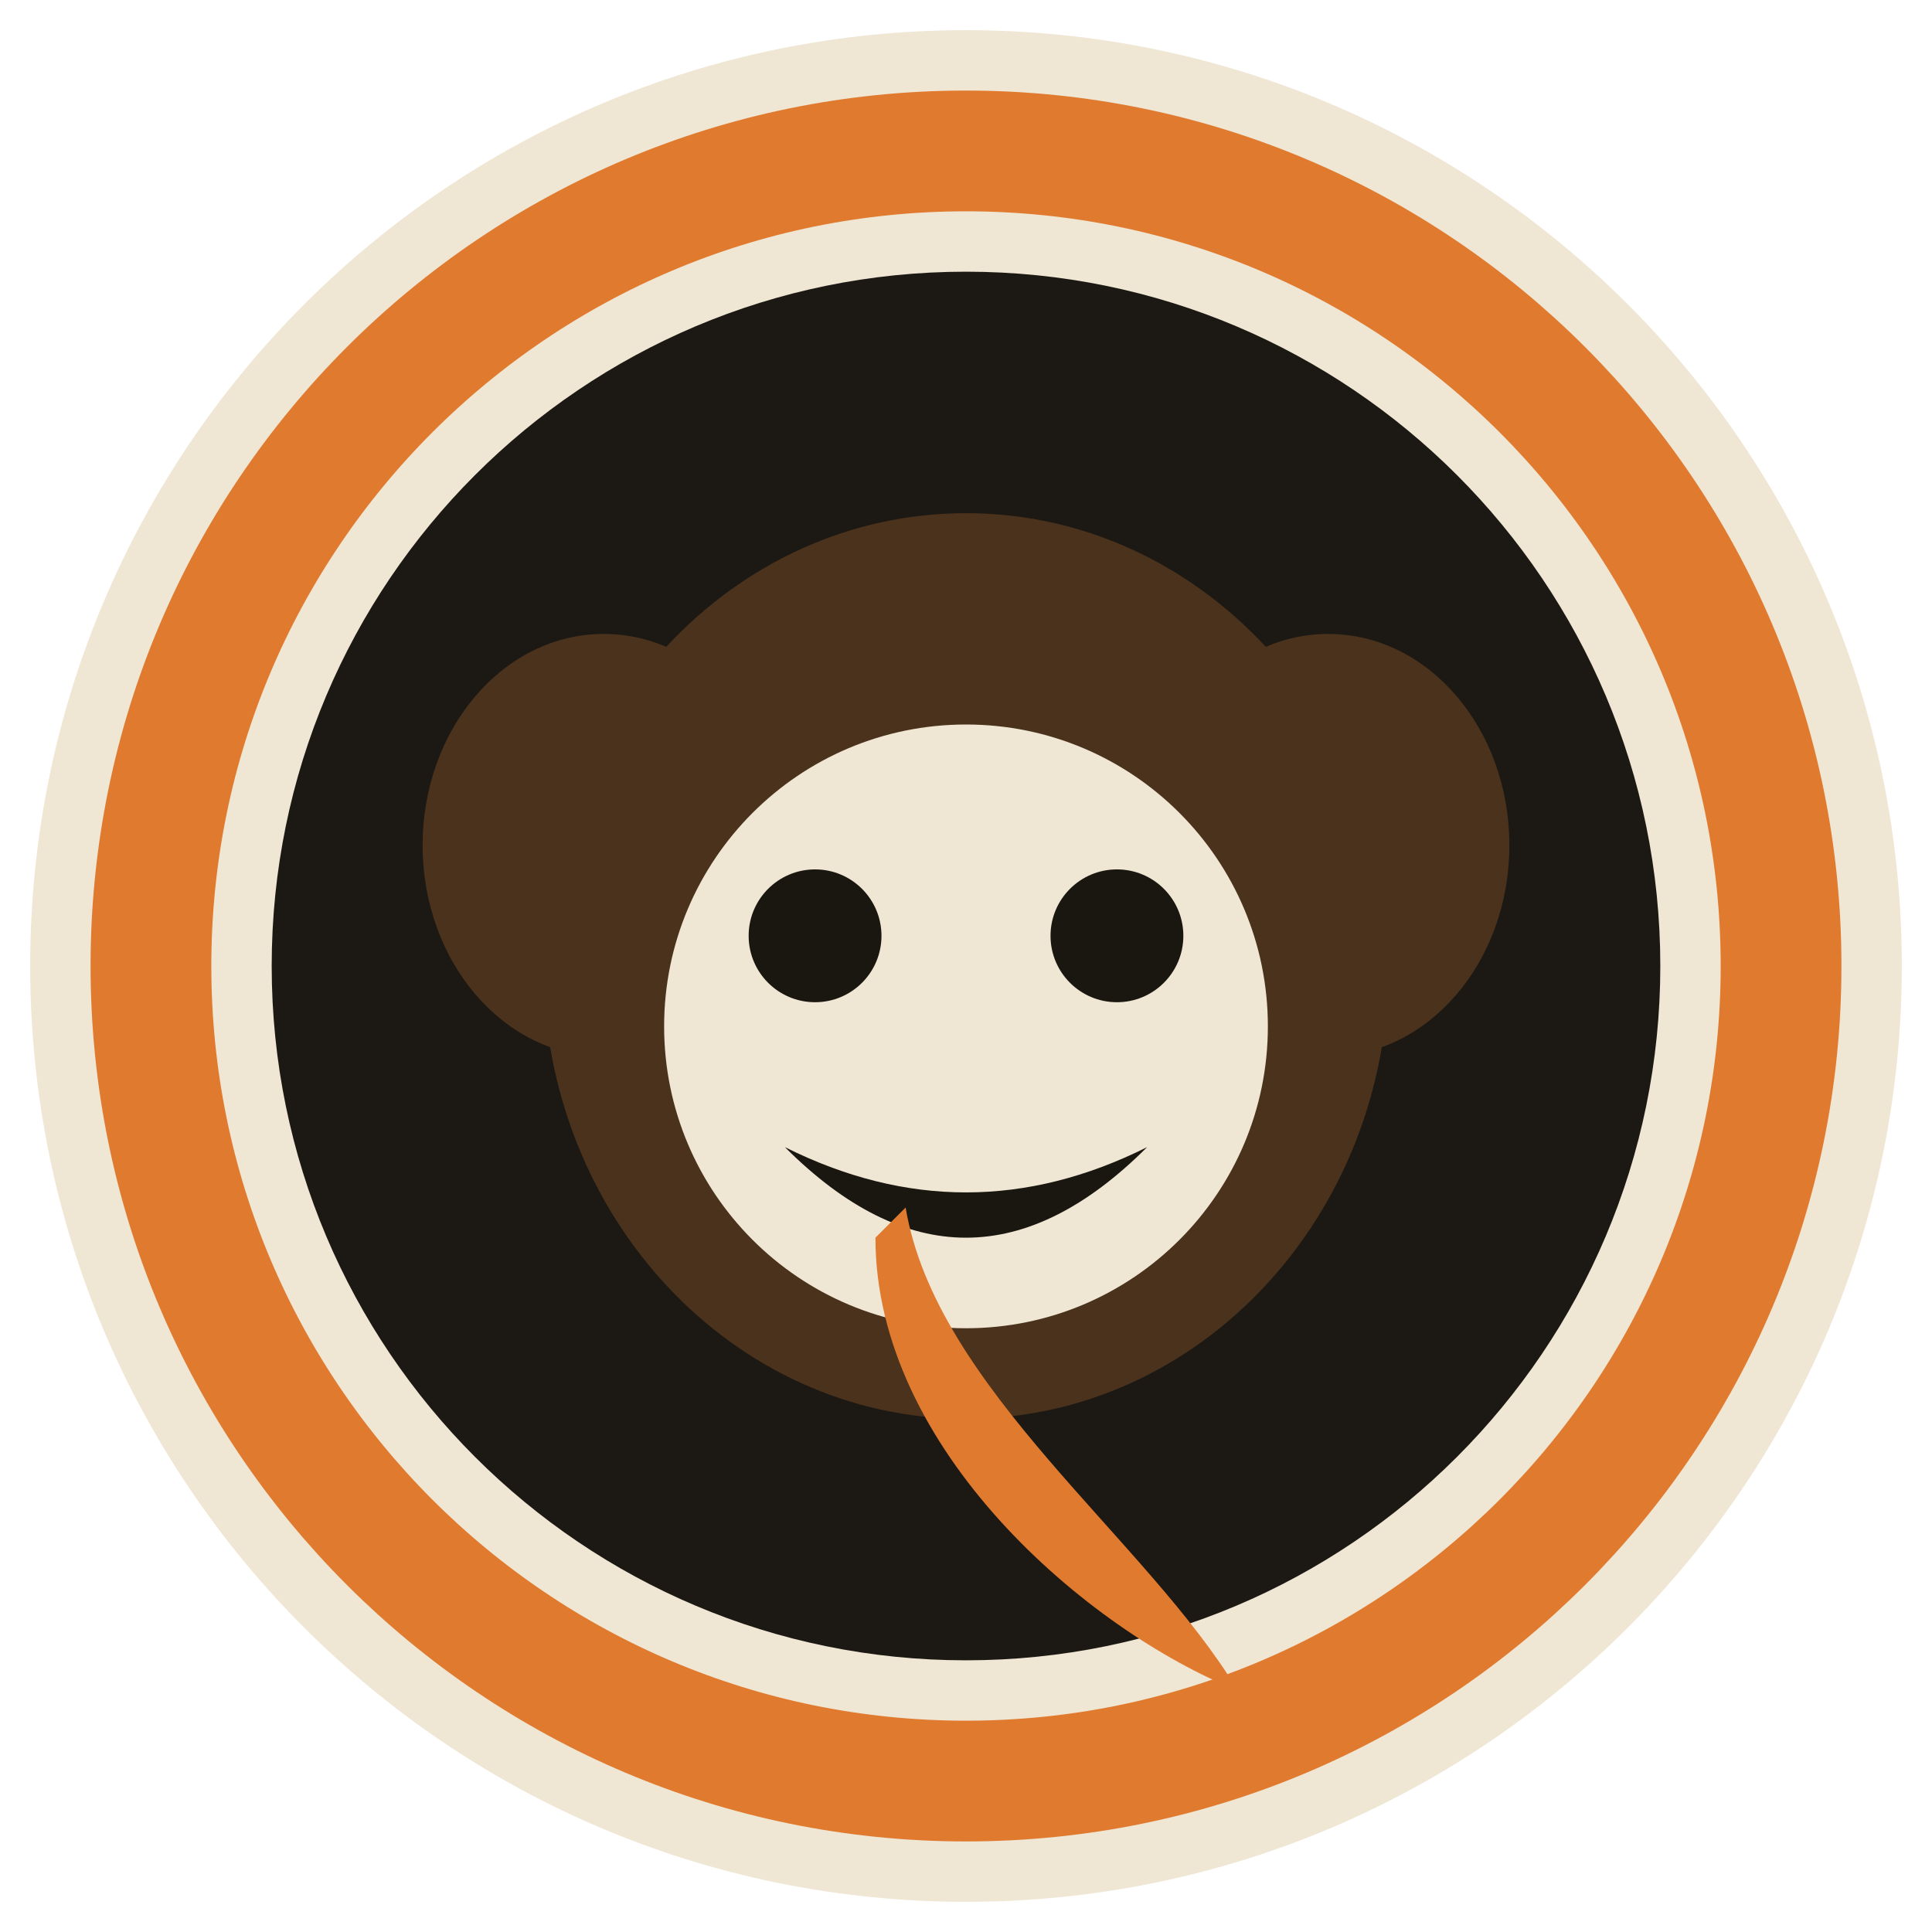
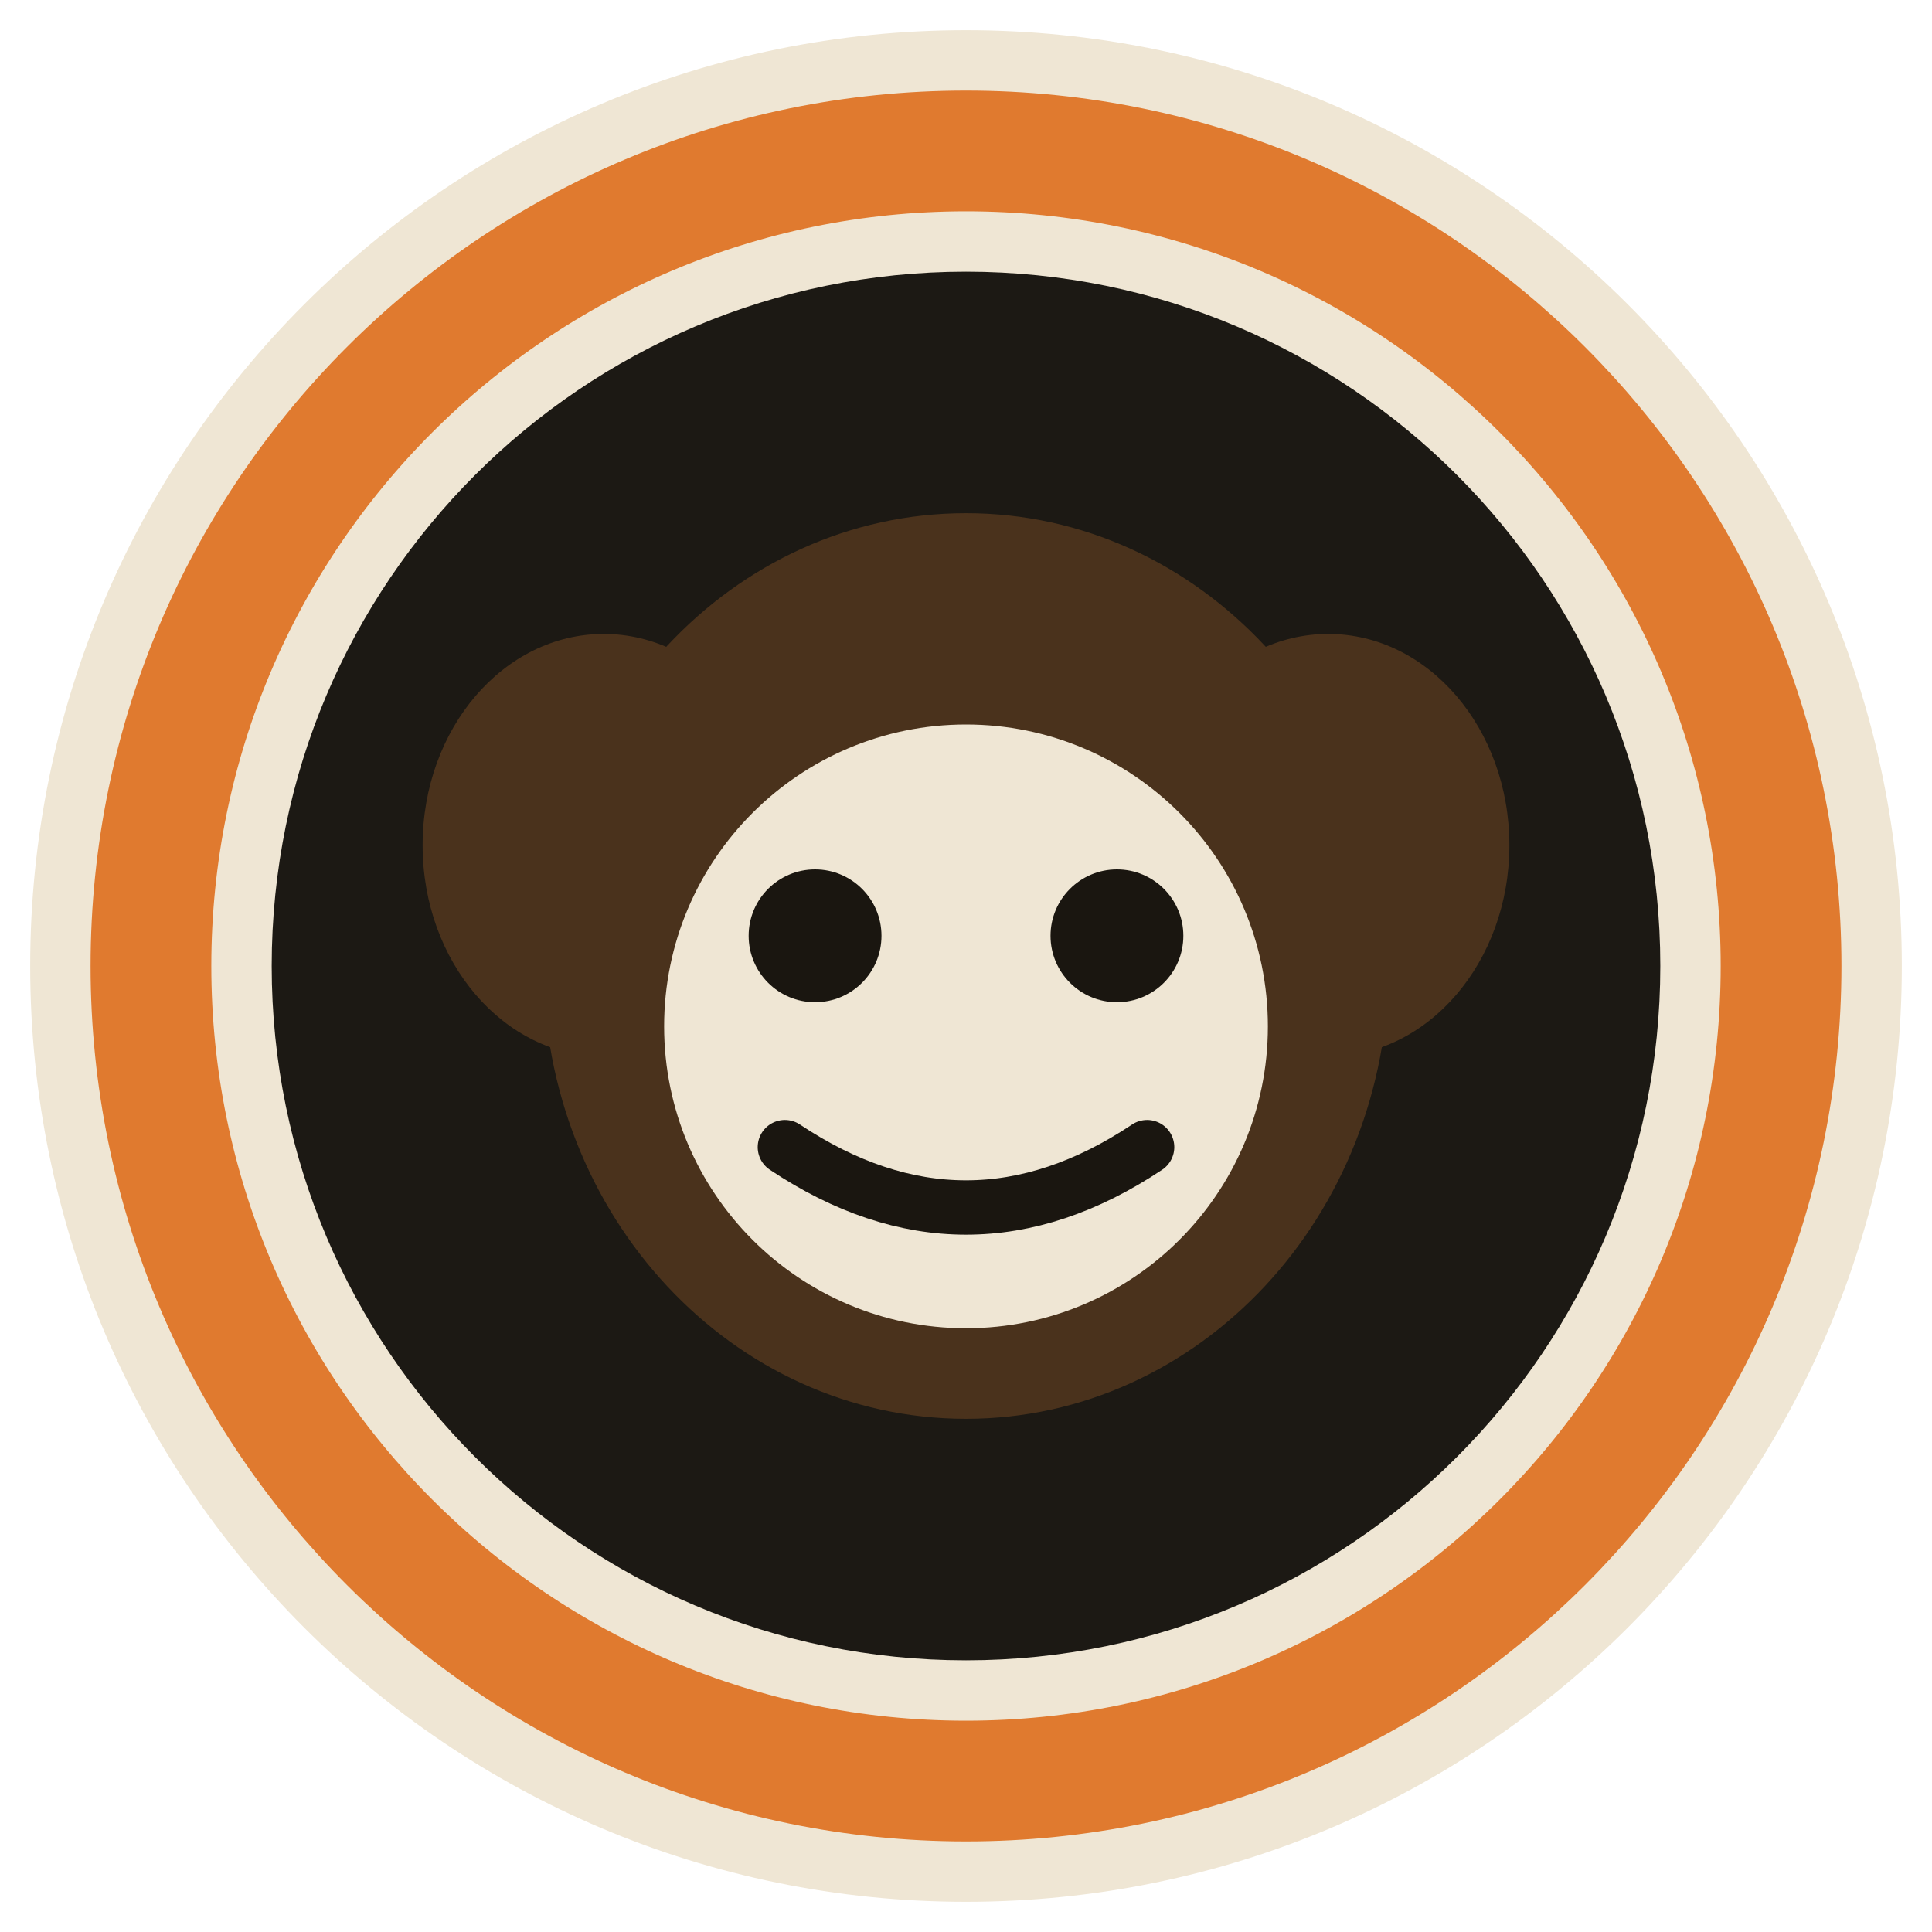
<svg xmlns="http://www.w3.org/2000/svg" viewBox="0 0 64 64">
  <circle cx="32" cy="32" r="31" fill="#efe6d4" />
  <circle cx="32" cy="32" r="27" fill="none" stroke="#e07a2f" stroke-width="4" />
  <circle cx="32" cy="32" r="23" fill="#1c1914" />
  <ellipse cx="20" cy="28" rx="6" ry="7" fill="#4a321c" />
  <ellipse cx="44" cy="28" rx="6" ry="7" fill="#4a321c" />
  <ellipse cx="32" cy="32" rx="14" ry="15" fill="#4a321c" />
  <ellipse cx="32" cy="34" rx="10" ry="10" fill="#efe6d4" />
  <circle cx="27" cy="31" r="2.2" fill="#1a1610" />
  <circle cx="37" cy="31" r="2.2" fill="#1a1610" />
-   <path d="M26 38 Q32 44 38 38 Q32 41 26 38Z" fill="#1a1610" />
-   <path d="M30 40 C31 46 38 51 41 56 C36 54 29 48 29 41Z" fill="#e07a2f" />
+   <path d="M26 38 Q32 42 38 38" fill="none" stroke="#1a1610" stroke-width="1.8" stroke-linecap="round" />
</svg>
